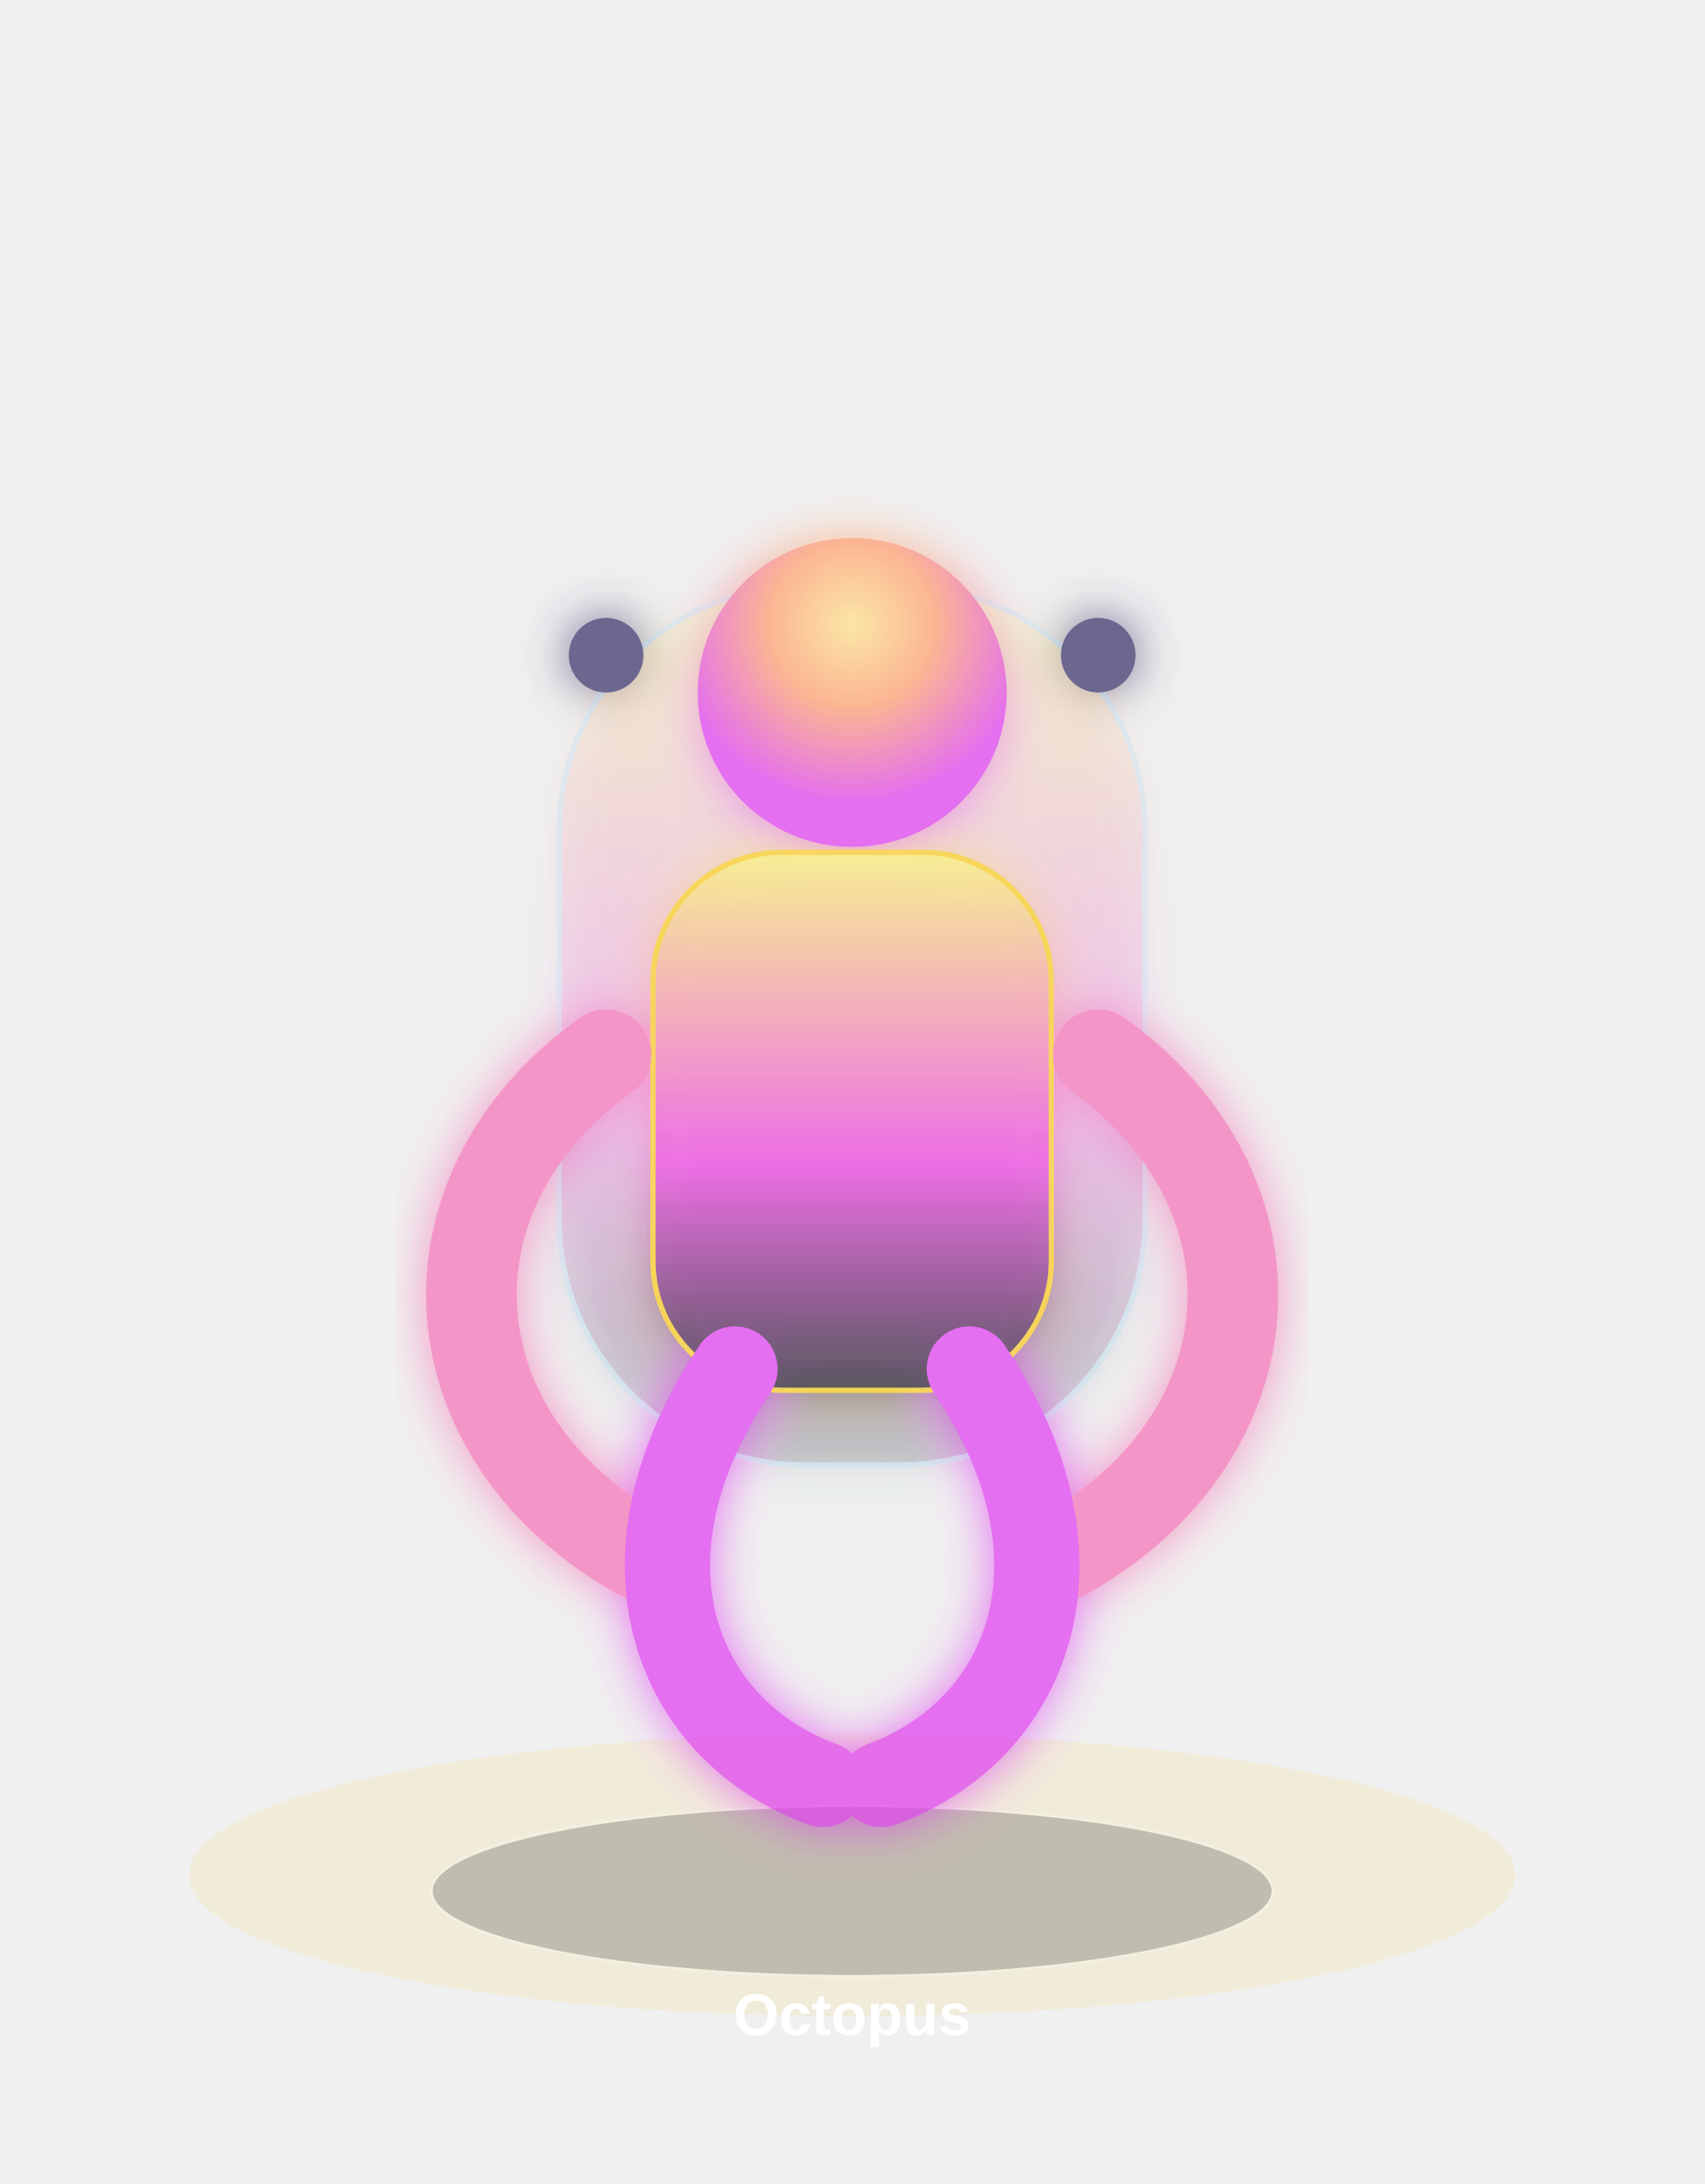
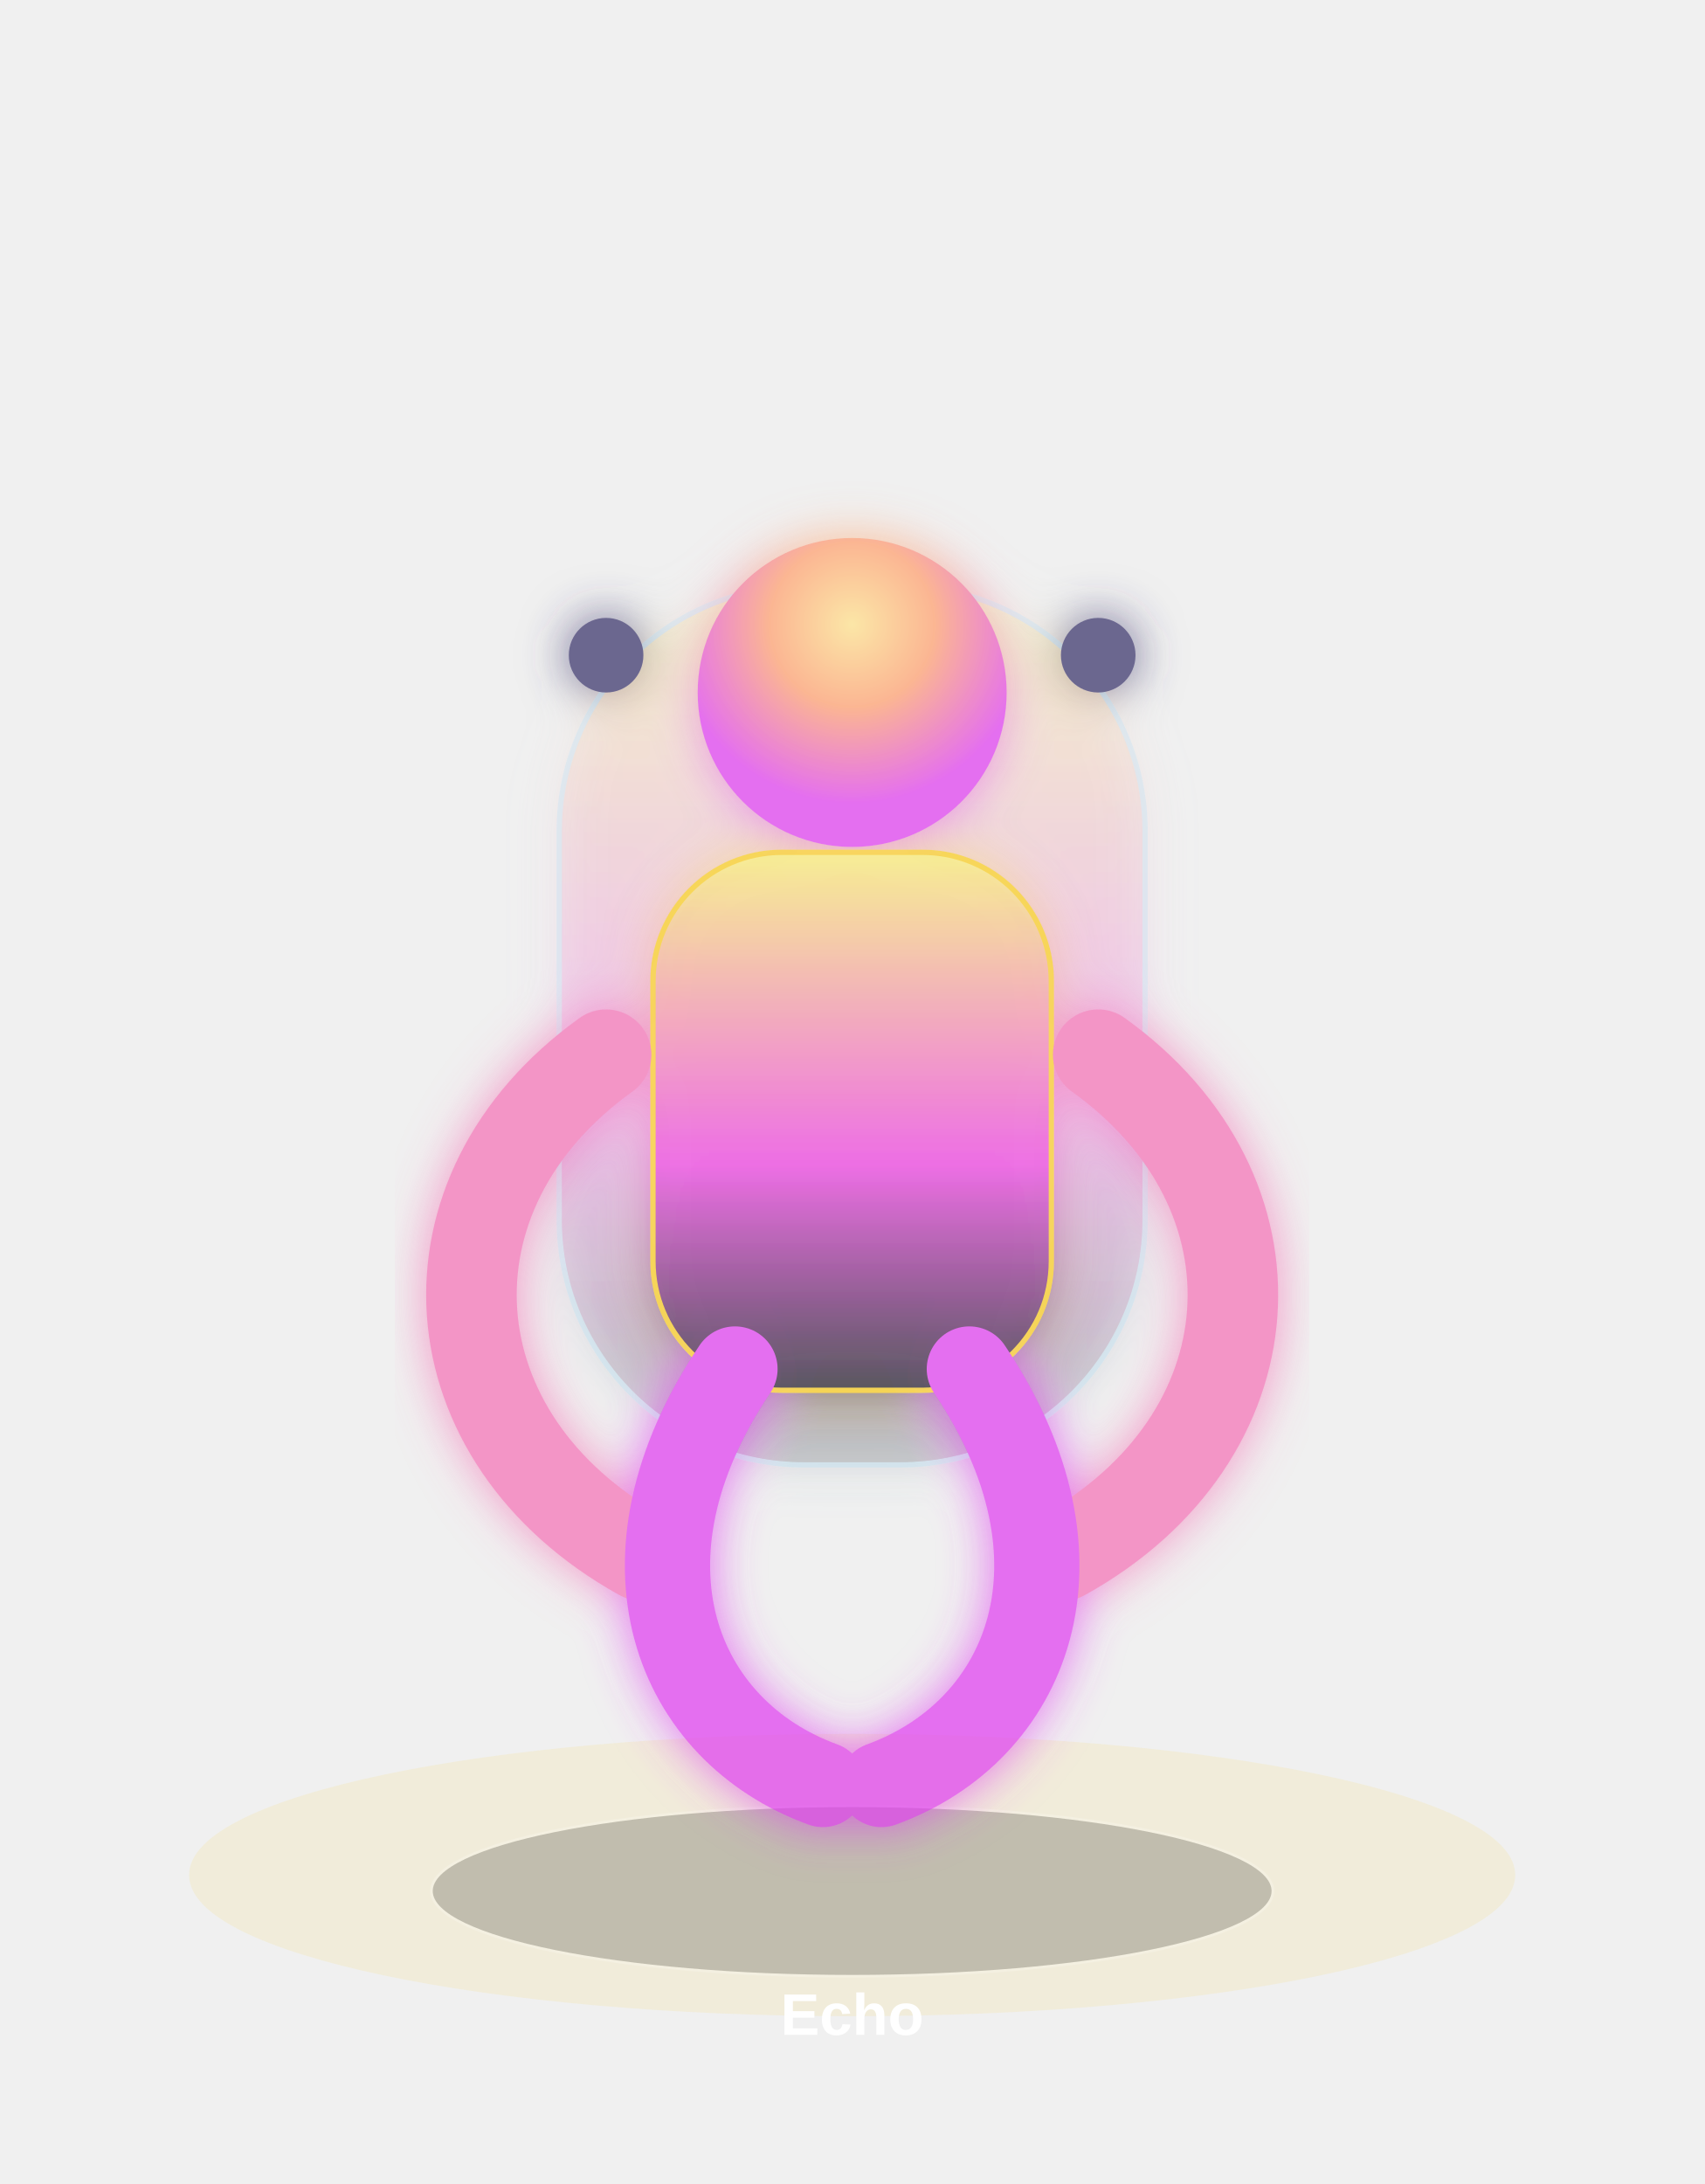
<svg xmlns="http://www.w3.org/2000/svg" width="640" height="820" viewBox="0 0 640 820">
  <defs>
    <linearGradient id="body" x1="0" y1="0" x2="0" y2="1">
      <stop offset="0" stop-color="hsl(56, 92%, 70%)" />
      <stop offset="0.58" stop-color="hsl(304, 82%, 58%)" />
      <stop offset="1" stop-color="#171b23" />
    </linearGradient>
    <radialGradient id="core" cx="50%" cy="28%" r="58%">
      <stop offset="0" stop-color="#ffe28a" />
      <stop offset="0.46" stop-color="#ff9f6e" />
      <stop offset="1" stop-color="#df3cf0" />
    </radialGradient>
    <filter id="glow">
      <feGaussianBlur stdDeviation="9" result="blur" />
      <feMerge>
        <feMergeNode in="blur" />
        <feMergeNode in="SourceGraphic" />
      </feMerge>
    </filter>
  </defs>
  <ellipse cx="320" cy="704" rx="248" ry="52" fill="#facc15" opacity=".10" stroke="#facc15" stroke-width="2" />
  <ellipse cx="320" cy="710" rx="158" ry="32" fill="#000000" opacity=".20" stroke="#ffffff" stroke-width="1" />
  <g opacity="0.72" filter="url(#glow)">
    <rect x="210.0" y="220" width="220" height="330" rx="92.0" fill="url(#body)" opacity=".22" stroke="#7dd3fc" stroke-width="2" />
    <circle cx="320" cy="260" r="58" fill="url(#core)" />
    <rect x="245.2" y="320" width="149.6" height="202" rx="48.4" fill="url(#body)" stroke="#facc15" stroke-width="2" opacity=".96" />
    <path d="M227.6 396 C155.0 448 161.6 540 240.8 584" fill="none" stroke="#f472b6" stroke-width="34" stroke-linecap="round" />
    <path d="M412.4 396 C485.0 448 478.4 540 399.2 584" fill="none" stroke="#f472b6" stroke-width="34" stroke-linecap="round" />
    <path d="M276.0 514 C227.6 586 254.0 650 309.0 670" fill="none" stroke="#df3cf0" stroke-width="32" stroke-linecap="round" />
    <path d="M364.0 514 C412.4 586 386.0 650 331.0 670" fill="none" stroke="#df3cf0" stroke-width="32" stroke-linecap="round" />
    <circle cx="227.6" cy="246" r="14" fill="#37306b" />
    <circle cx="412.4" cy="246" r="14" fill="#37306b" />
  </g>
-   <text x="320" y="764" text-anchor="middle" font-family="Arial, sans-serif" font-size="22" font-weight="700" fill="#ffffff">Octopus</text>
+   <text x="320" y="764" text-anchor="middle" font-family="Arial, sans-serif" font-size="22" font-weight="700" fill="#ffffff">Echo</text>
</svg>
